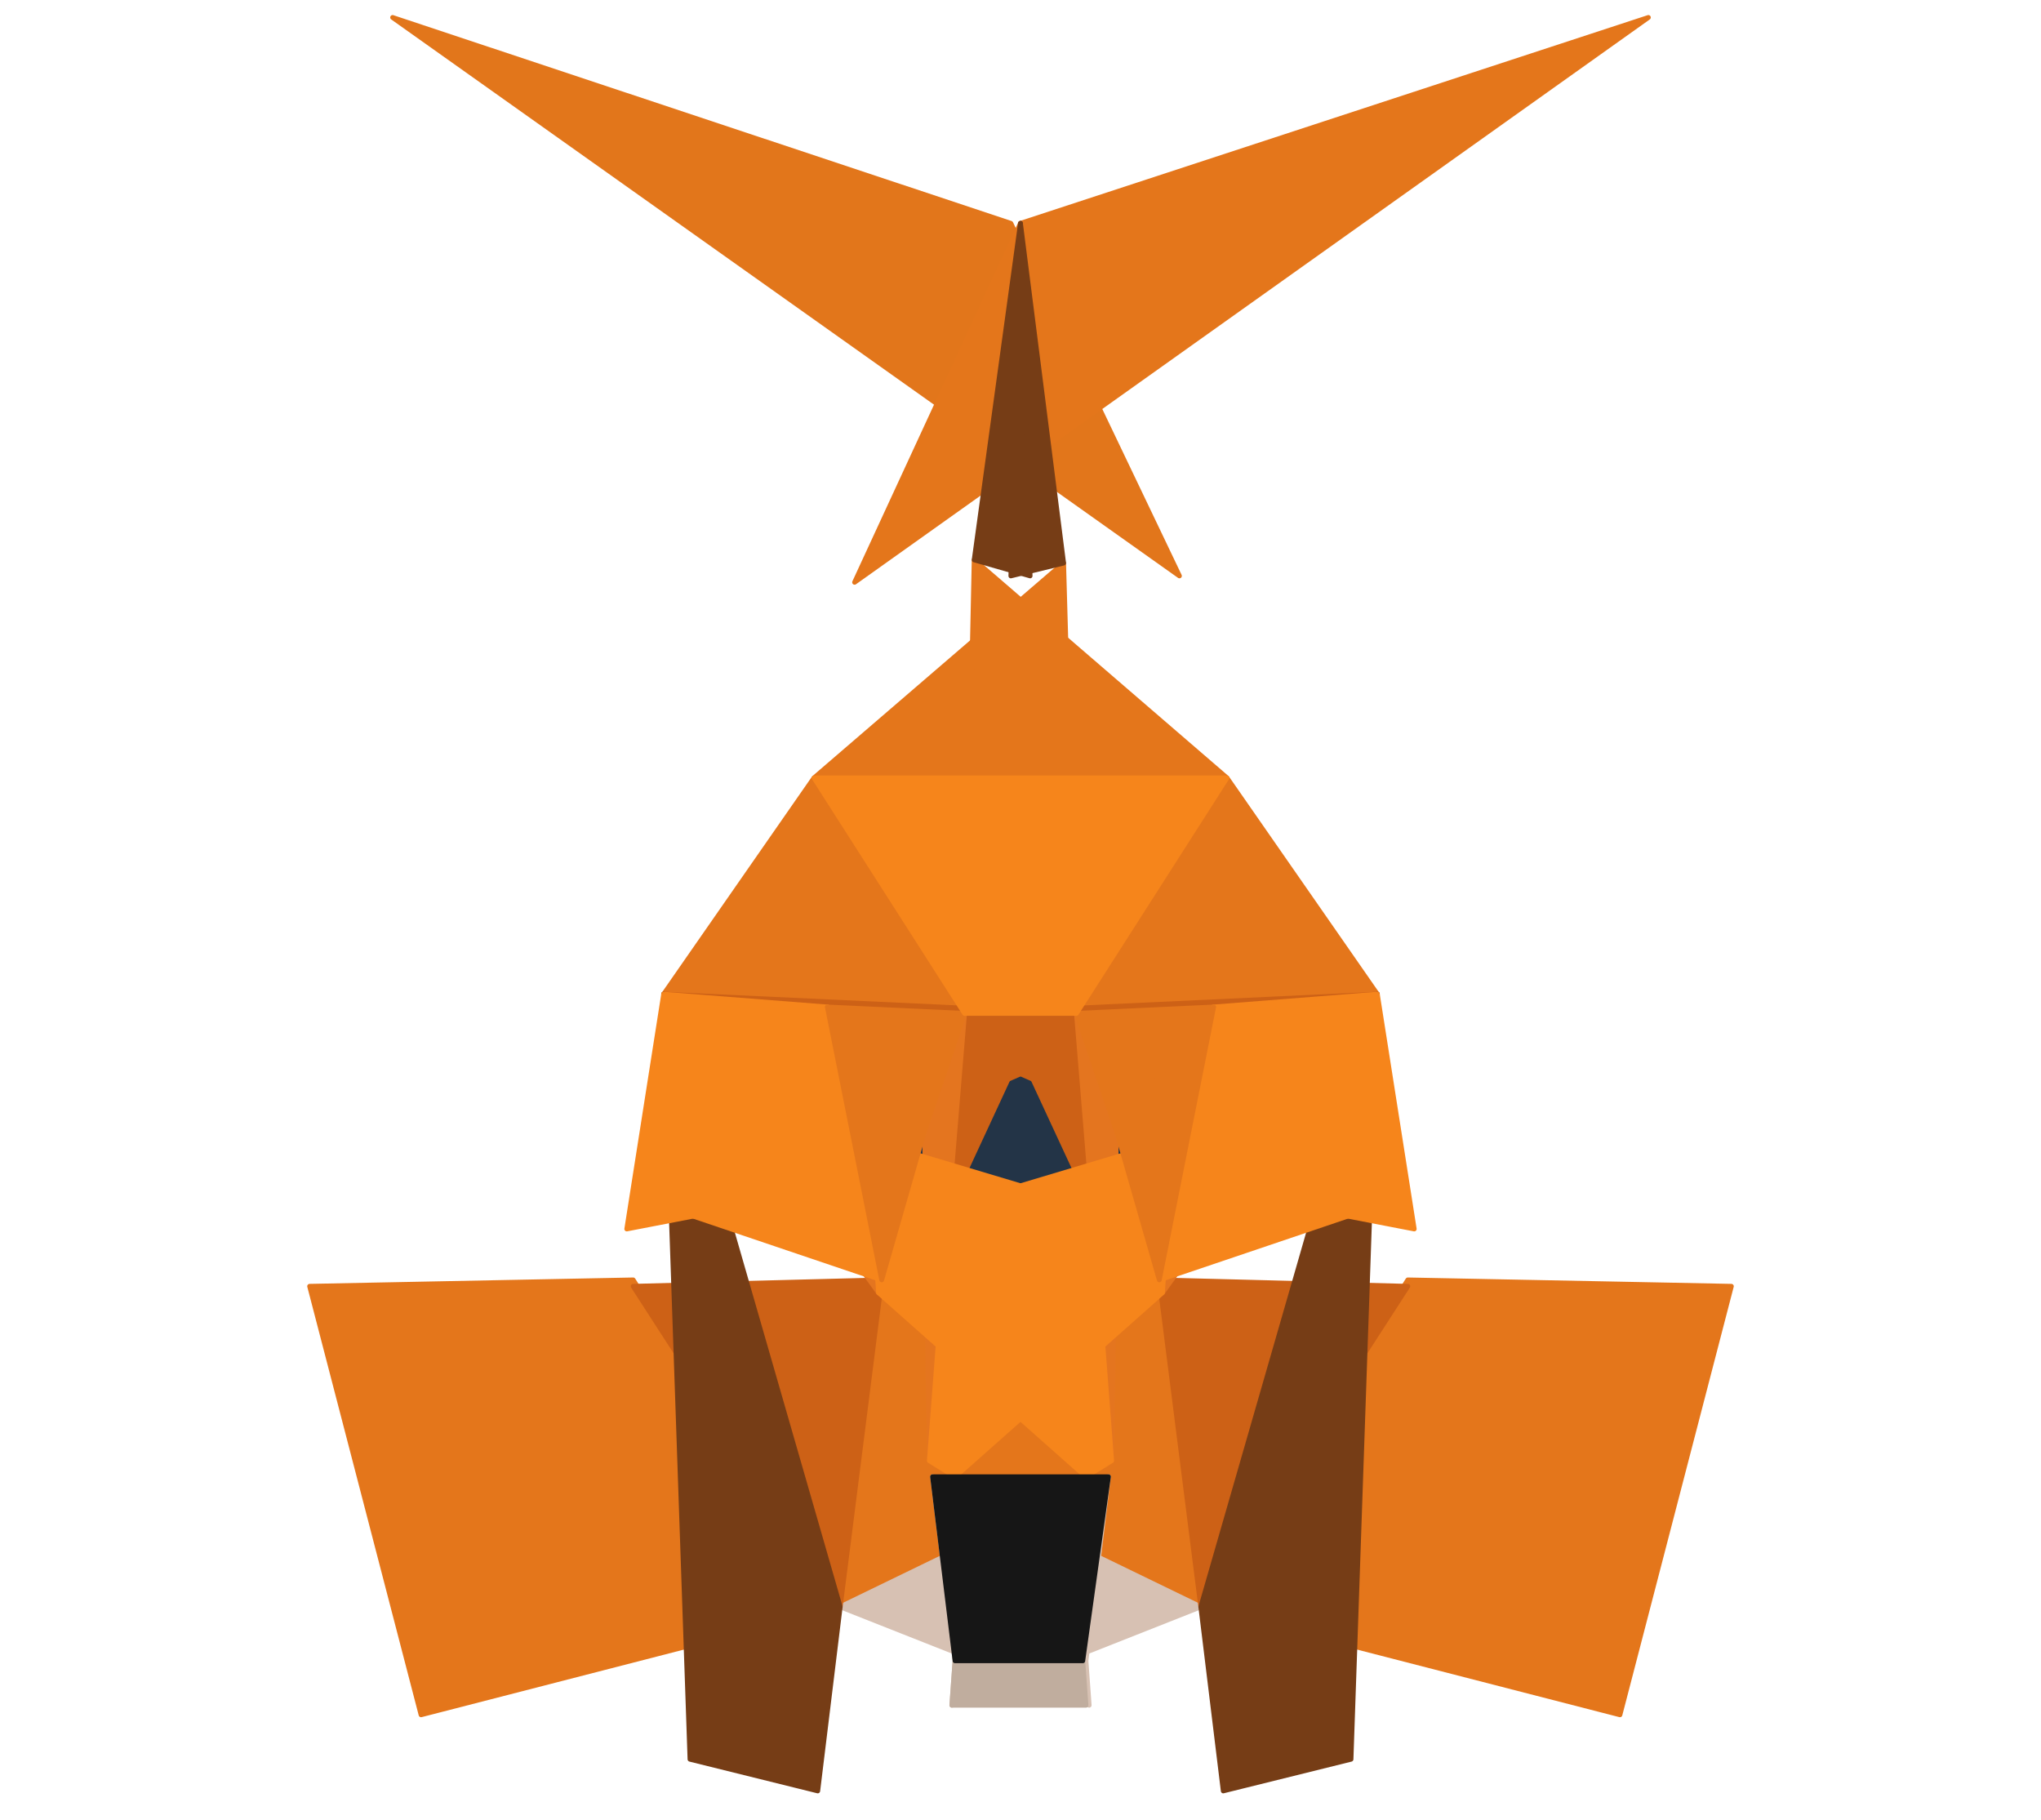
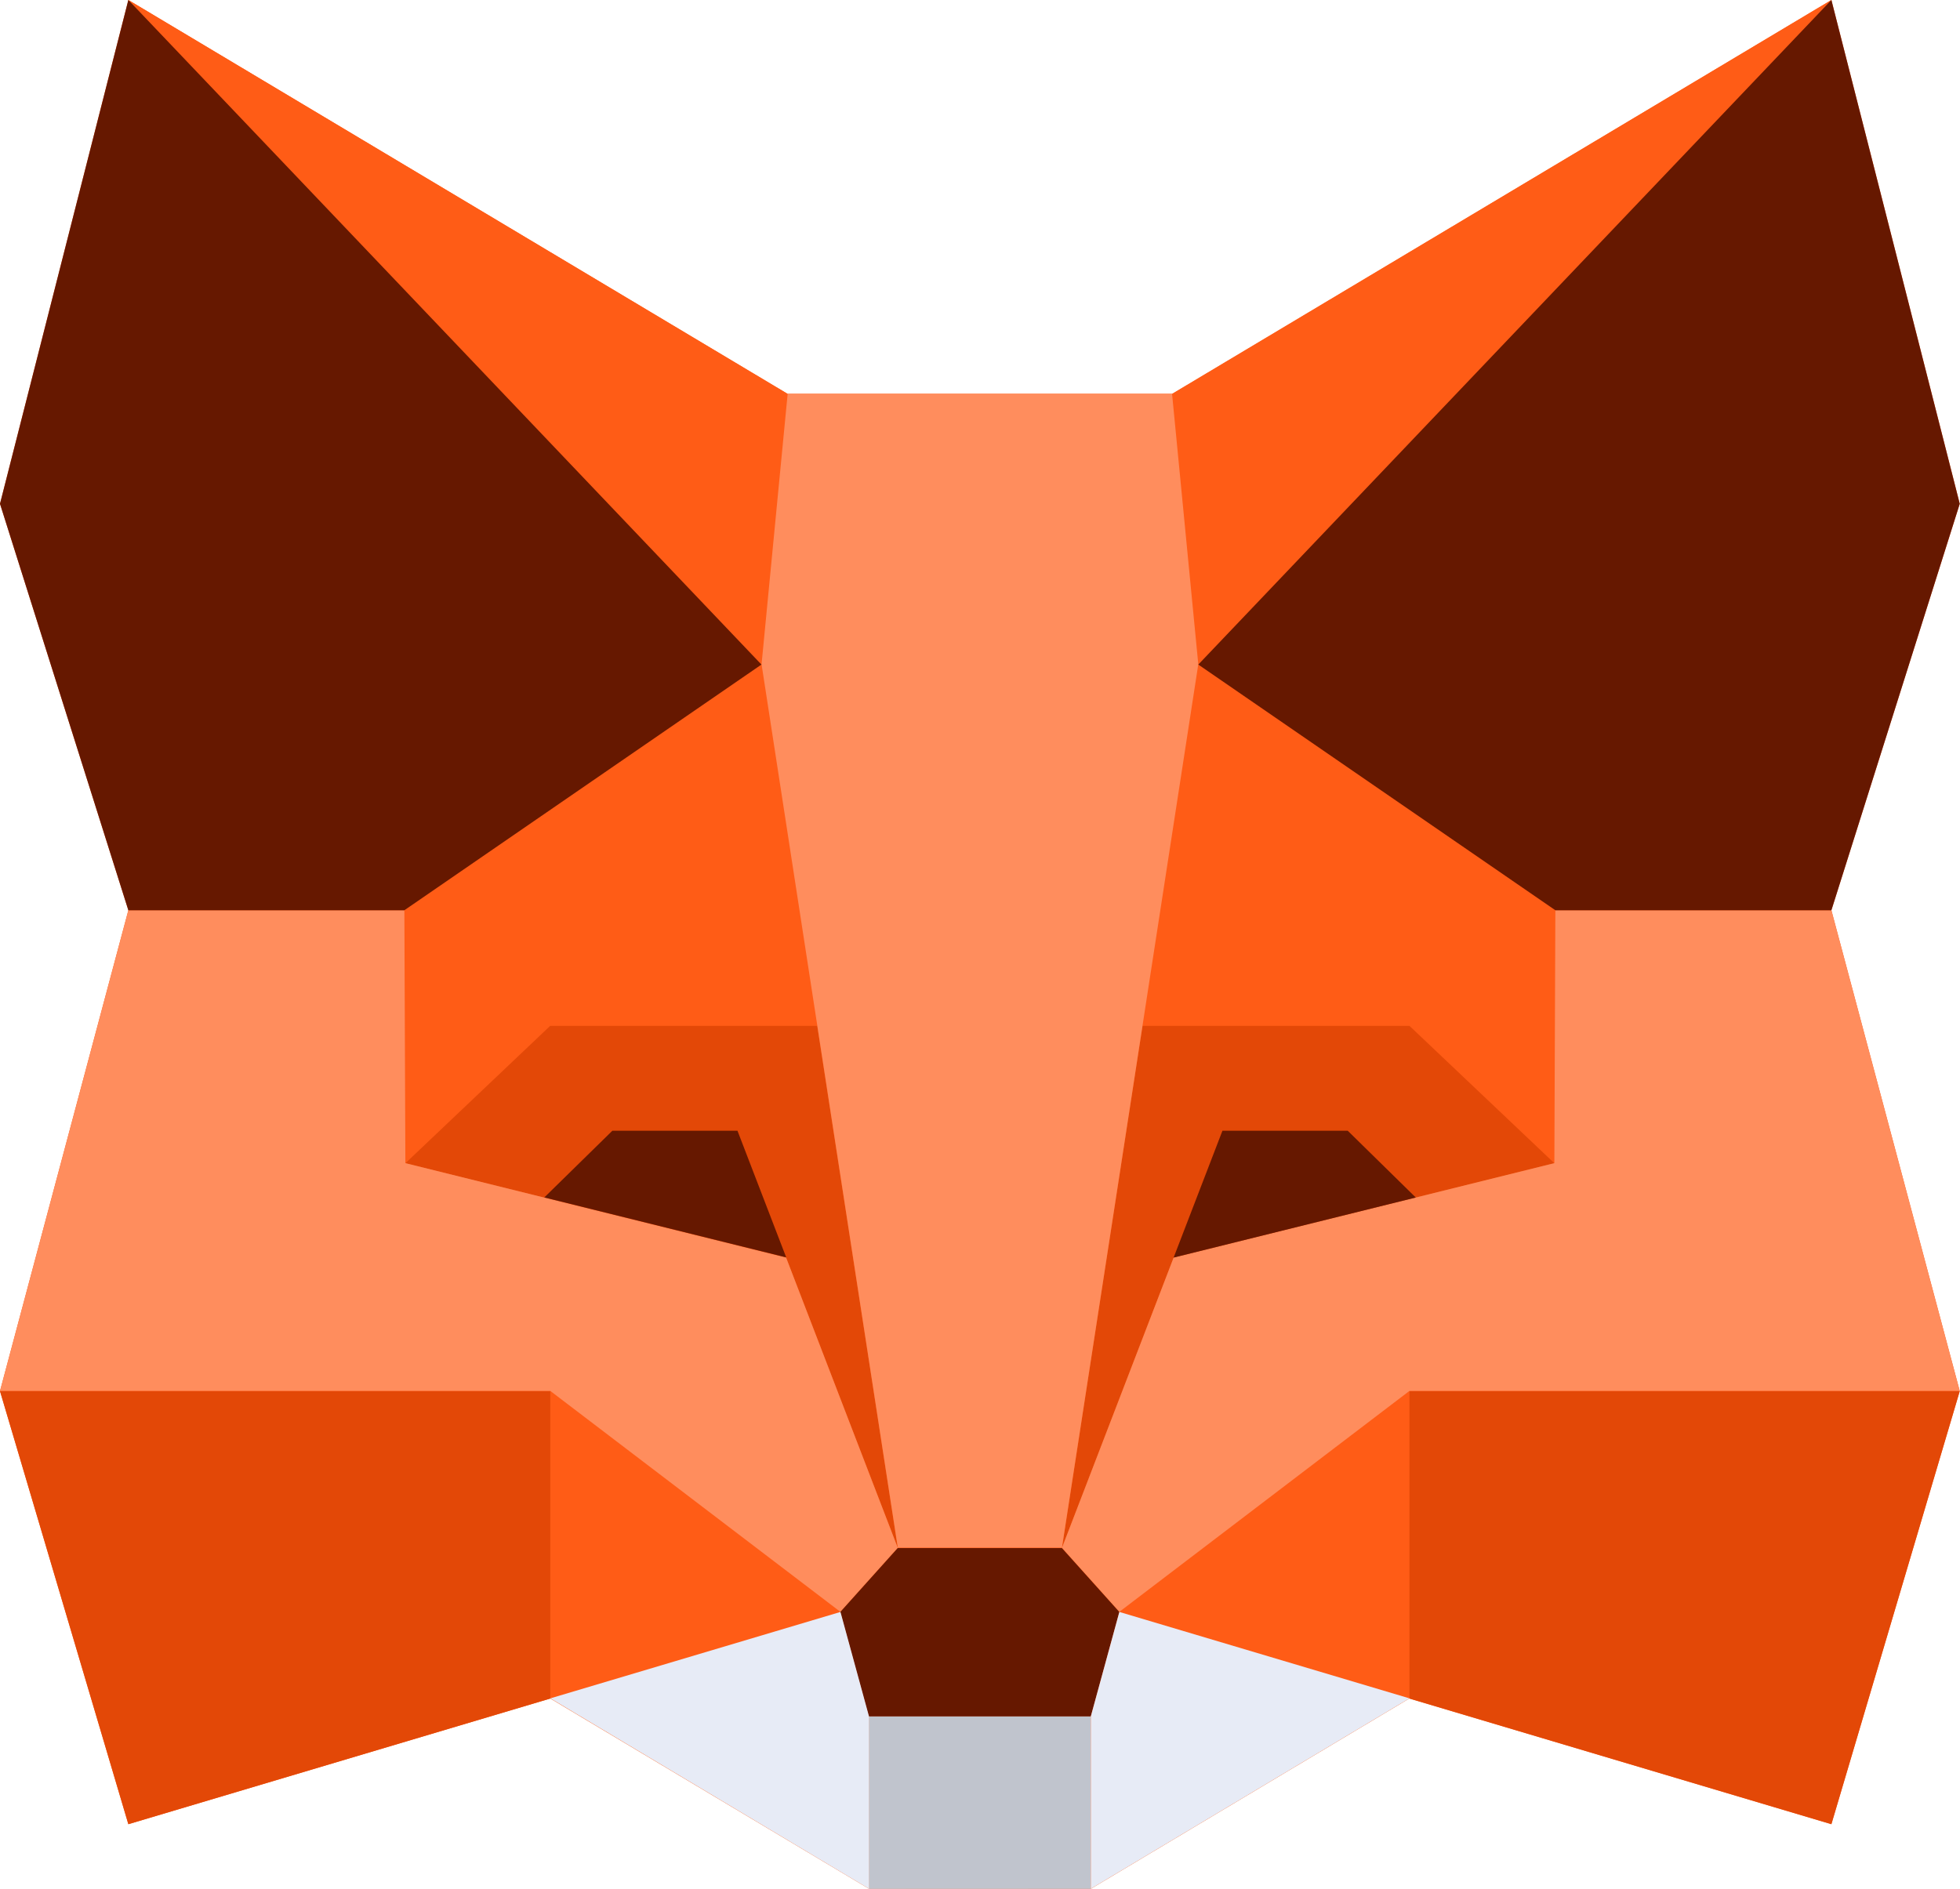
- <svg xmlns="http://www.w3.org/2000/svg" width="212" height="189" viewBox="0 0 212 189" fill="none">
-   <path d="M40.781 1.814L122.508 59.812L104.998 23.194L40.781 1.814Z" fill="#E2761B" stroke="#E2761B" stroke-width="0.5" stroke-linecap="round" stroke-linejoin="round" />
-   <path d="M171.218 1.814L88.767 60.475L105.996 23.194L171.218 1.814Z" fill="#E4761B" stroke="#E4761B" stroke-width="0.5" stroke-linecap="round" stroke-linejoin="round" />
-   <path d="M146.232 132.926L124.727 166.881L168.265 178.094L179.838 133.589L146.232 132.926Z" fill="#E4761B" stroke="#E4761B" stroke-width="0.5" stroke-linecap="round" stroke-linejoin="round" />
-   <path d="M32.162 133.589L43.735 178.094L87.273 166.881L65.768 132.926L32.162 133.589Z" fill="#E4761B" stroke="#E4761B" stroke-width="0.5" stroke-linecap="round" stroke-linejoin="round" />
-   <path d="M84.553 80.789L68.935 103.251L111.81 105.246L110.479 58.479L84.553 80.789Z" fill="#E4761B" stroke="#E4761B" stroke-width="0.5" stroke-linecap="round" stroke-linejoin="round" />
-   <path d="M127.447 80.789L101.188 58.147L100.19 105.246L143.065 103.251L127.447 80.789Z" fill="#E4761B" stroke="#E4761B" stroke-width="0.5" stroke-linecap="round" stroke-linejoin="round" />
-   <path d="M87.273 166.881L115.135 153.368L91.25 134.252L87.273 166.881Z" fill="#E4761B" stroke="#E4761B" stroke-width="0.5" stroke-linecap="round" stroke-linejoin="round" />
-   <path d="M96.865 153.368L124.727 166.881L120.75 134.252L96.865 153.368Z" fill="#E4761B" stroke="#E4761B" stroke-width="0.5" stroke-linecap="round" stroke-linejoin="round" />
-   <path d="M124.727 166.881L96.865 153.368L99.199 172.484L98.868 177.1L124.727 166.881Z" fill="#D7C1B3" stroke="#D7C1B3" stroke-width="0.5" stroke-linecap="round" stroke-linejoin="round" />
-   <path d="M87.273 166.881L113.132 177.1L112.801 172.484L115.135 153.368L87.273 166.881Z" fill="#D7C1B3" stroke="#D7C1B3" stroke-width="0.5" stroke-linecap="round" stroke-linejoin="round" />
-   <path d="M113.465 125.388L90.246 118.433L106.861 111.145L113.465 125.388Z" fill="#233447" stroke="#233447" stroke-width="0.5" stroke-linecap="round" stroke-linejoin="round" />
-   <path d="M98.535 125.388L105.139 111.145L121.754 118.433L98.535 125.388Z" fill="#233447" stroke="#233447" stroke-width="0.5" stroke-linecap="round" stroke-linejoin="round" />
-   <path d="M87.273 166.881L91.583 132.926L65.768 133.589L87.273 166.881Z" fill="#CD6116" stroke="#CD6116" stroke-width="0.5" stroke-linecap="round" stroke-linejoin="round" />
-   <path d="M120.417 132.926L124.727 166.881L146.232 133.589L120.417 132.926Z" fill="#CD6116" stroke="#CD6116" stroke-width="0.5" stroke-linecap="round" stroke-linejoin="round" />
-   <path d="M143.065 103.251L100.19 105.246L98.535 125.388L105.139 111.145L121.754 118.433L143.065 103.251Z" fill="#CD6116" stroke="#CD6116" stroke-width="0.5" stroke-linecap="round" stroke-linejoin="round" />
-   <path d="M90.246 118.433L106.861 111.145L113.465 125.388L111.81 105.246L68.935 103.251L90.246 118.433Z" fill="#CD6116" stroke="#CD6116" stroke-width="0.5" stroke-linecap="round" stroke-linejoin="round" />
-   <path d="M68.935 103.251L91.25 134.252L90.246 118.433L68.935 103.251Z" fill="#E4751F" stroke="#E4751F" stroke-width="0.5" stroke-linecap="round" stroke-linejoin="round" />
-   <path d="M121.754 118.433L120.75 134.252L143.065 103.251L121.754 118.433Z" fill="#E4751F" stroke="#E4751F" stroke-width="0.5" stroke-linecap="round" stroke-linejoin="round" />
-   <path d="M111.81 105.246L113.465 125.388L115.468 151.704L115.967 117.44L111.81 105.246Z" fill="#E4751F" stroke="#E4751F" stroke-width="0.5" stroke-linecap="round" stroke-linejoin="round" />
-   <path d="M100.19 105.246L96.033 117.44L96.532 151.704L98.535 125.388L100.19 105.246Z" fill="#E4751F" stroke="#E4751F" stroke-width="0.5" stroke-linecap="round" stroke-linejoin="round" />
-   <path d="M98.535 125.388L96.532 151.704L99.199 153.368L120.75 134.252L121.754 118.433L98.535 125.388Z" fill="#F6851B" stroke="#F6851B" stroke-width="0.5" stroke-linecap="round" stroke-linejoin="round" />
-   <path d="M90.246 118.433L91.25 134.252L112.801 153.368L115.468 151.704L113.465 125.388L90.246 118.433Z" fill="#F6851B" stroke="#F6851B" stroke-width="0.5" stroke-linecap="round" stroke-linejoin="round" />
-   <path d="M98.868 177.1L99.199 172.484L112.468 172.484L112.801 177.1L98.868 177.1Z" fill="#C0AD9E" stroke="#C0AD9E" stroke-width="0.5" stroke-linecap="round" stroke-linejoin="round" />
-   <path d="M99.199 172.484L112.468 172.484L115.135 153.368L96.865 153.368L99.199 172.484Z" fill="#161616" stroke="#161616" stroke-width="0.5" stroke-linecap="round" stroke-linejoin="round" />
-   <path d="M124.727 166.881L127.061 186L140.33 182.71L143.065 103.251L124.727 166.881Z" fill="#763D16" stroke="#763D16" stroke-width="0.5" stroke-linecap="round" stroke-linejoin="round" />
-   <path d="M68.935 103.251L71.67 182.71L84.939 186L87.273 166.881L68.935 103.251Z" fill="#763D16" stroke="#763D16" stroke-width="0.5" stroke-linecap="round" stroke-linejoin="round" />
-   <path d="M126.061 104.583L143.065 103.251L146.897 127.637L139.995 126.305L126.061 104.583Z" fill="#F6851B" stroke="#F6851B" stroke-width="0.5" stroke-linecap="round" stroke-linejoin="round" />
-   <path d="M85.939 104.583L72.005 126.305L65.103 127.637L68.935 103.251L85.939 104.583Z" fill="#F6851B" stroke="#F6851B" stroke-width="0.5" stroke-linecap="round" stroke-linejoin="round" />
-   <path d="M100.19 105.246L96.033 117.44L85.939 104.583L100.19 105.246Z" fill="#E4761B" stroke="#E4761B" stroke-width="0.5" stroke-linecap="round" stroke-linejoin="round" />
-   <path d="M111.81 105.246L126.061 104.583L115.967 117.44L111.81 105.246Z" fill="#E4761B" stroke="#E4761B" stroke-width="0.5" stroke-linecap="round" stroke-linejoin="round" />
-   <path d="M72.005 126.305L91.583 132.926L85.939 104.583L72.005 126.305Z" fill="#F6851B" stroke="#F6851B" stroke-width="0.5" stroke-linecap="round" stroke-linejoin="round" />
-   <path d="M139.995 126.305L126.061 104.583L120.417 132.926L139.995 126.305Z" fill="#F6851B" stroke="#F6851B" stroke-width="0.5" stroke-linecap="round" stroke-linejoin="round" />
-   <path d="M85.939 104.583L91.583 132.926L96.033 117.44L85.939 104.583Z" fill="#E4761B" stroke="#E4761B" stroke-width="0.5" stroke-linecap="round" stroke-linejoin="round" />
-   <path d="M126.061 104.583L115.967 117.44L120.417 132.926L126.061 104.583Z" fill="#E4761B" stroke="#E4761B" stroke-width="0.5" stroke-linecap="round" stroke-linejoin="round" />
-   <path d="M105.996 23.194L104.998 59.812L110.479 58.479L105.996 23.194Z" fill="#763D16" stroke="#763D16" stroke-width="0.5" stroke-linecap="round" stroke-linejoin="round" />
-   <path d="M101.188 58.147L106.998 59.812L105.996 23.194L101.188 58.147Z" fill="#763D16" stroke="#763D16" stroke-width="0.5" stroke-linecap="round" stroke-linejoin="round" />
-   <path d="M84.553 80.789L100.19 105.246L111.81 105.246L127.447 80.789L84.553 80.789Z" fill="#F6851B" stroke="#F6851B" stroke-width="0.5" stroke-linecap="round" stroke-linejoin="round" />
+ <svg xmlns="http://www.w3.org/2000/svg" version="1.1" id="Layer_1" x="0px" y="0px" viewBox="0 0 142 136.878" style="enable-background:new 0 0 142 136.878;" xml:space="preserve">
+   <path style="fill:#FF5C16;" d="M132.682,132.192l-30.583-9.106l-23.063,13.787l-16.092-0.007l-23.077-13.78l-30.569,9.106L0,100.801  l9.299-34.839L0,36.507L9.299,0l47.766,28.538h27.85L132.682,0l9.299,36.507l-9.299,29.455l9.299,34.839L132.682,132.192  L132.682,132.192z" />
+   <path style="fill:#FF5C16;" d="M9.305,0l47.767,28.558l-1.899,19.599L9.305,0z M39.875,100.814l21.017,16.01l-21.017,6.261  C39.875,123.085,39.875,100.814,39.875,100.814z M59.212,74.345l-4.039-26.174L29.317,65.97l-0.014-0.007v0.013l0.08,18.321  l10.485-9.951L59.212,74.345L59.212,74.345z M132.682,0L84.915,28.558l1.893,19.599L132.682,0z M102.113,100.814l-21.018,16.01  l21.018,6.261V100.814z M112.678,65.975h0.007H112.678v-0.013l-0.006,0.007L86.815,48.171l-4.039,26.174h19.336l10.492,9.95  C112.604,84.295,112.678,65.975,112.678,65.975z" />
+   <path style="fill:#E34807;" d="M39.868,123.085l-30.569,9.106L0,100.814h39.868C39.868,100.814,39.868,123.085,39.868,123.085z   M59.205,74.338l5.839,37.84l-8.093-21.04L29.37,84.295l10.491-9.956h19.344L59.205,74.338z M102.112,123.085l30.57,9.106  l9.299-31.378h-39.869C102.112,100.814,102.112,123.085,102.112,123.085z M82.776,74.338l-5.839,37.84l8.092-21.04l27.583-6.843  l-10.498-9.956H82.776V74.338z" />
+   <path style="fill:#FF8D5D;" d="M0,100.801l9.299-34.839h19.997l0.073,18.327l27.584,6.843l8.092,21.039l-4.16,4.633l-21.017-16.01H0  V100.801z M141.981,100.801l-9.299-34.839h-19.998l-0.073,18.327l-27.582,6.843l-8.093,21.039l4.159,4.633l21.018-16.01h39.868  V100.801z M84.915,28.538h-27.85l-1.891,19.599l9.872,64.013h11.891l9.878-64.013L84.915,28.538z" />
+   <path style="fill:#661800;" d="M9.299,0L0,36.507l9.299,29.455h19.997l25.87-17.804L9.299,0z M53.426,81.938h-9.059l-4.932,4.835  l17.524,4.344l-3.533-9.186V81.938z M132.682,0l9.299,36.507l-9.299,29.455h-19.998L86.815,48.158L132.682,0z M88.568,81.938h9.072  l4.932,4.841l-17.544,4.353l3.54-9.201V81.938z M79.029,124.385l2.067-7.567l-4.16-4.633h-11.9l-4.159,4.633l2.066,7.567" />
+   <path style="fill:#C0C4CD;" d="M79.029,124.384v12.495H62.945v-12.495L79.029,124.384L79.029,124.384z" />
+   <path style="fill:#E7EBF6;" d="M39.875,123.072l23.083,13.8v-12.495l-2.067-7.566C60.891,116.811,39.875,123.072,39.875,123.072z   M102.113,123.072l-23.084,13.8v-12.495l2.067-7.566C81.096,116.811,102.113,123.072,102.113,123.072z" />
</svg>
